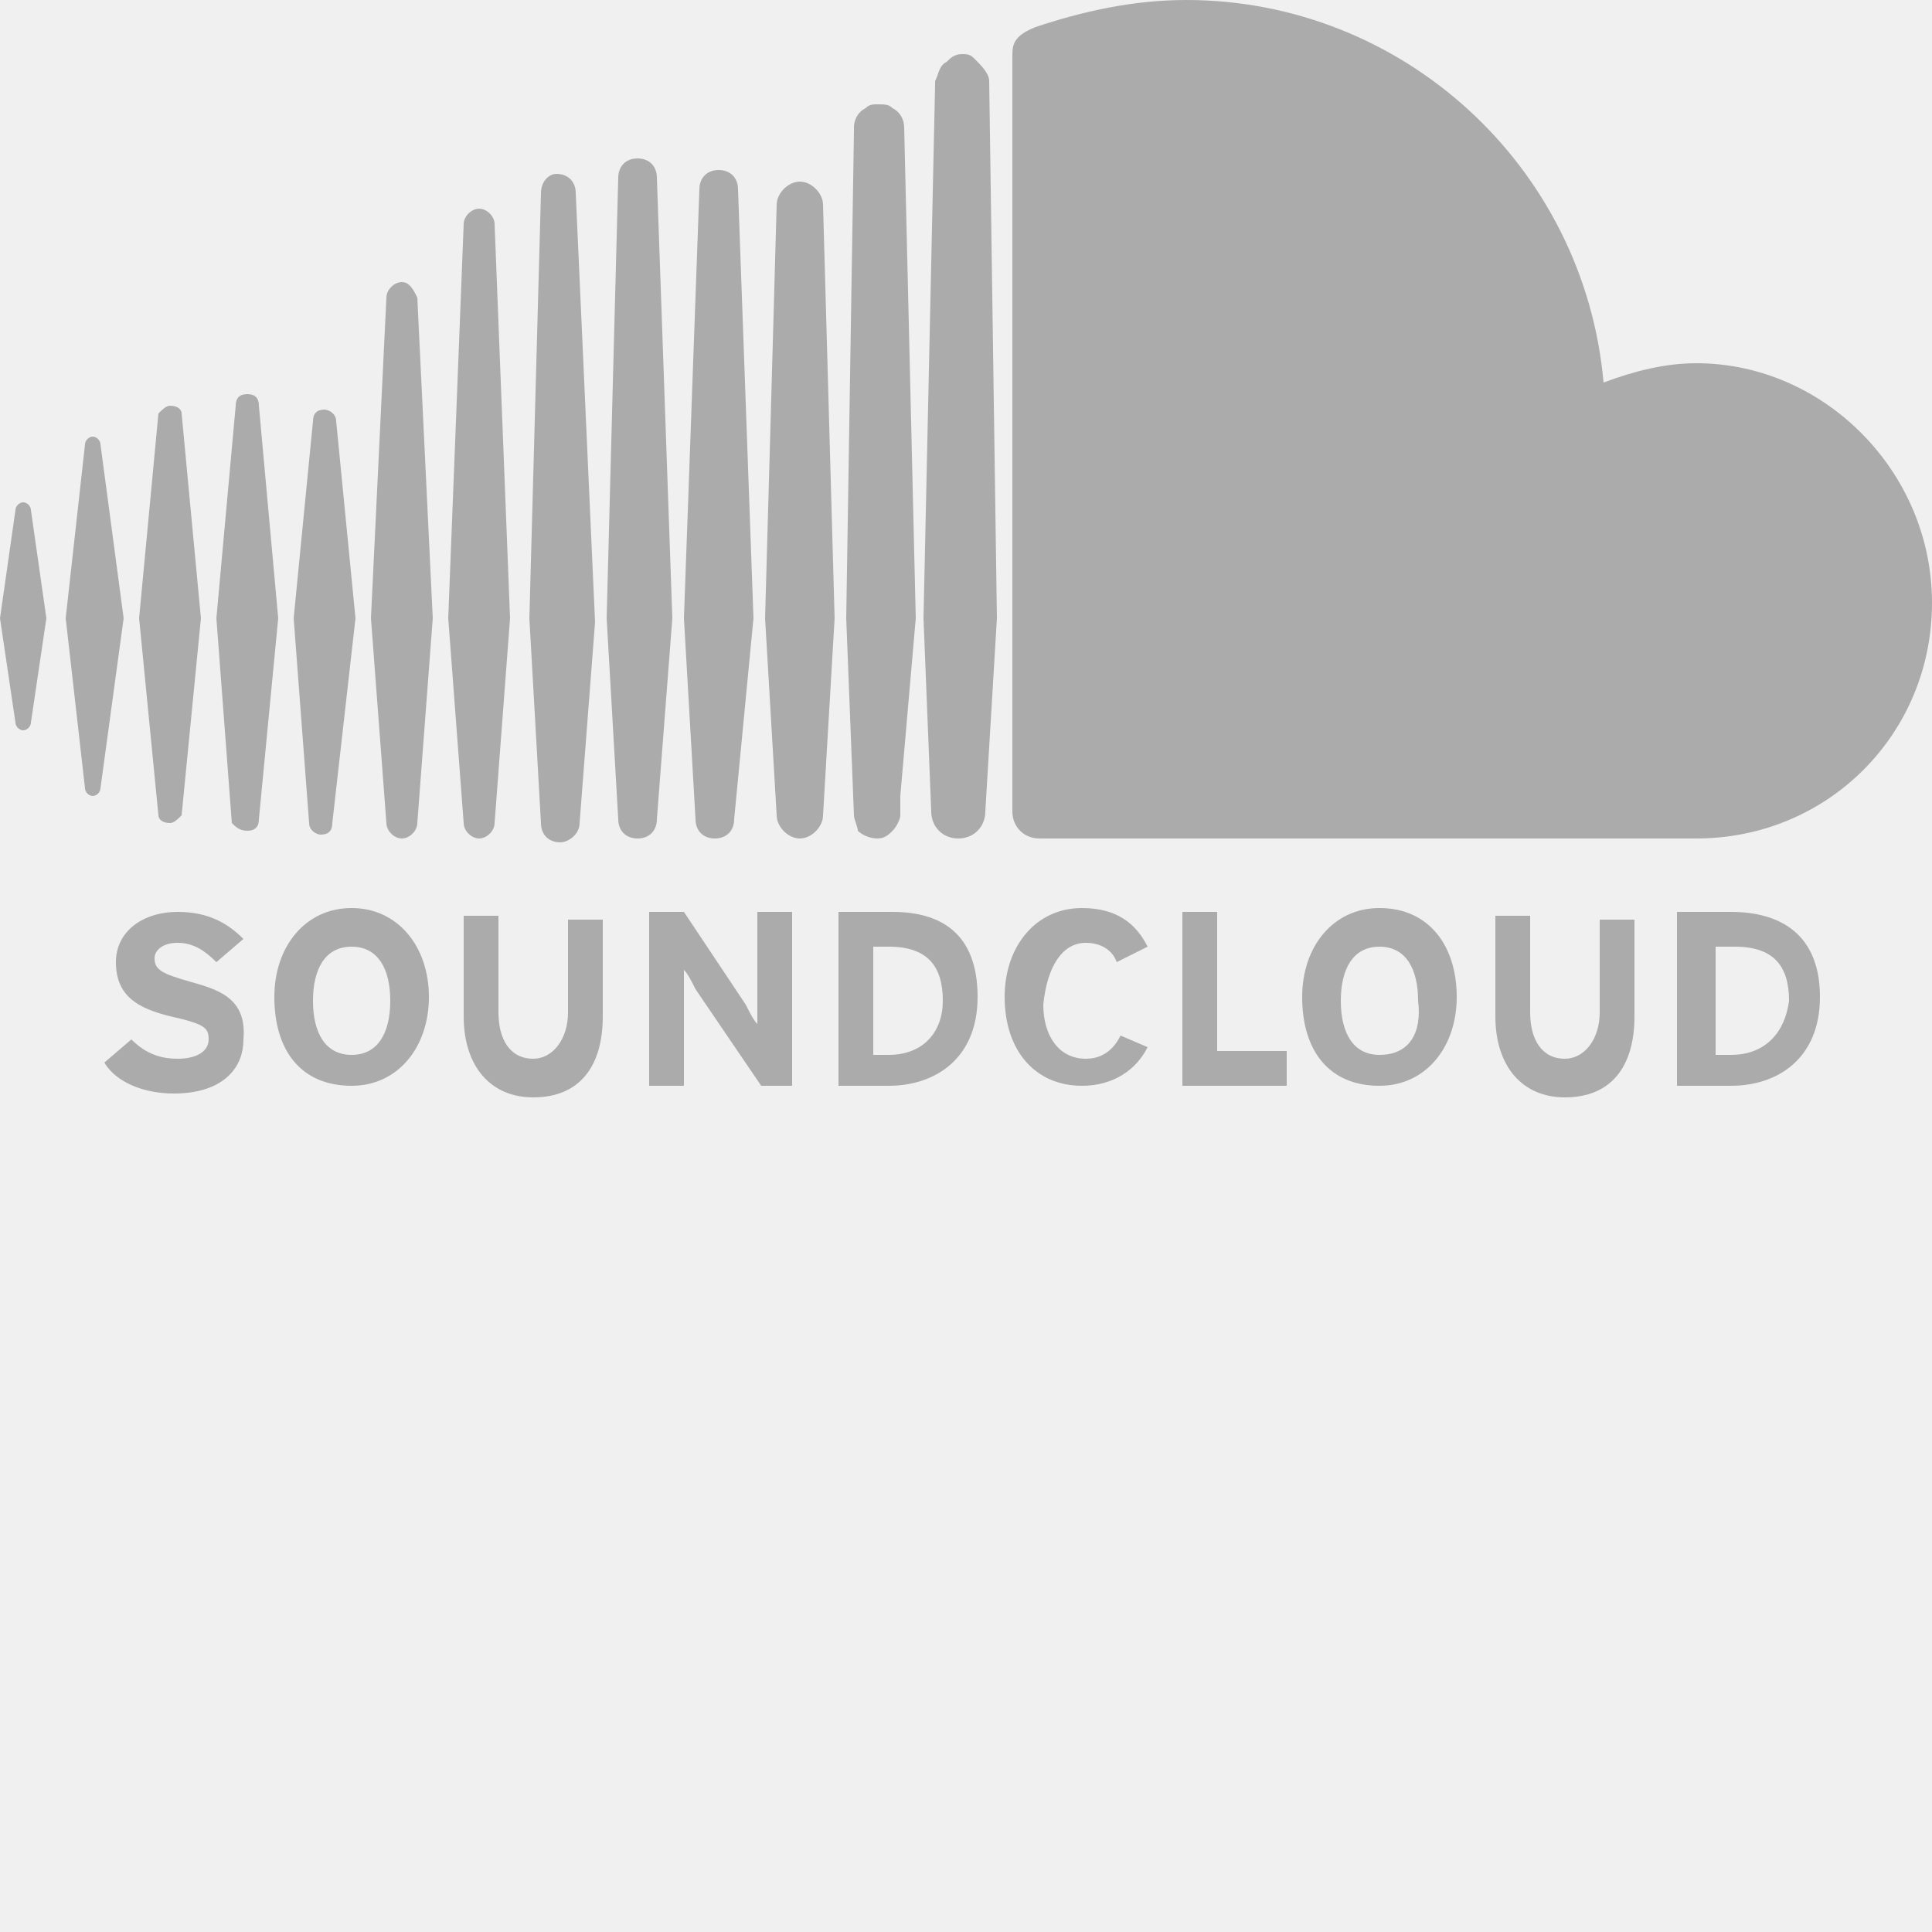
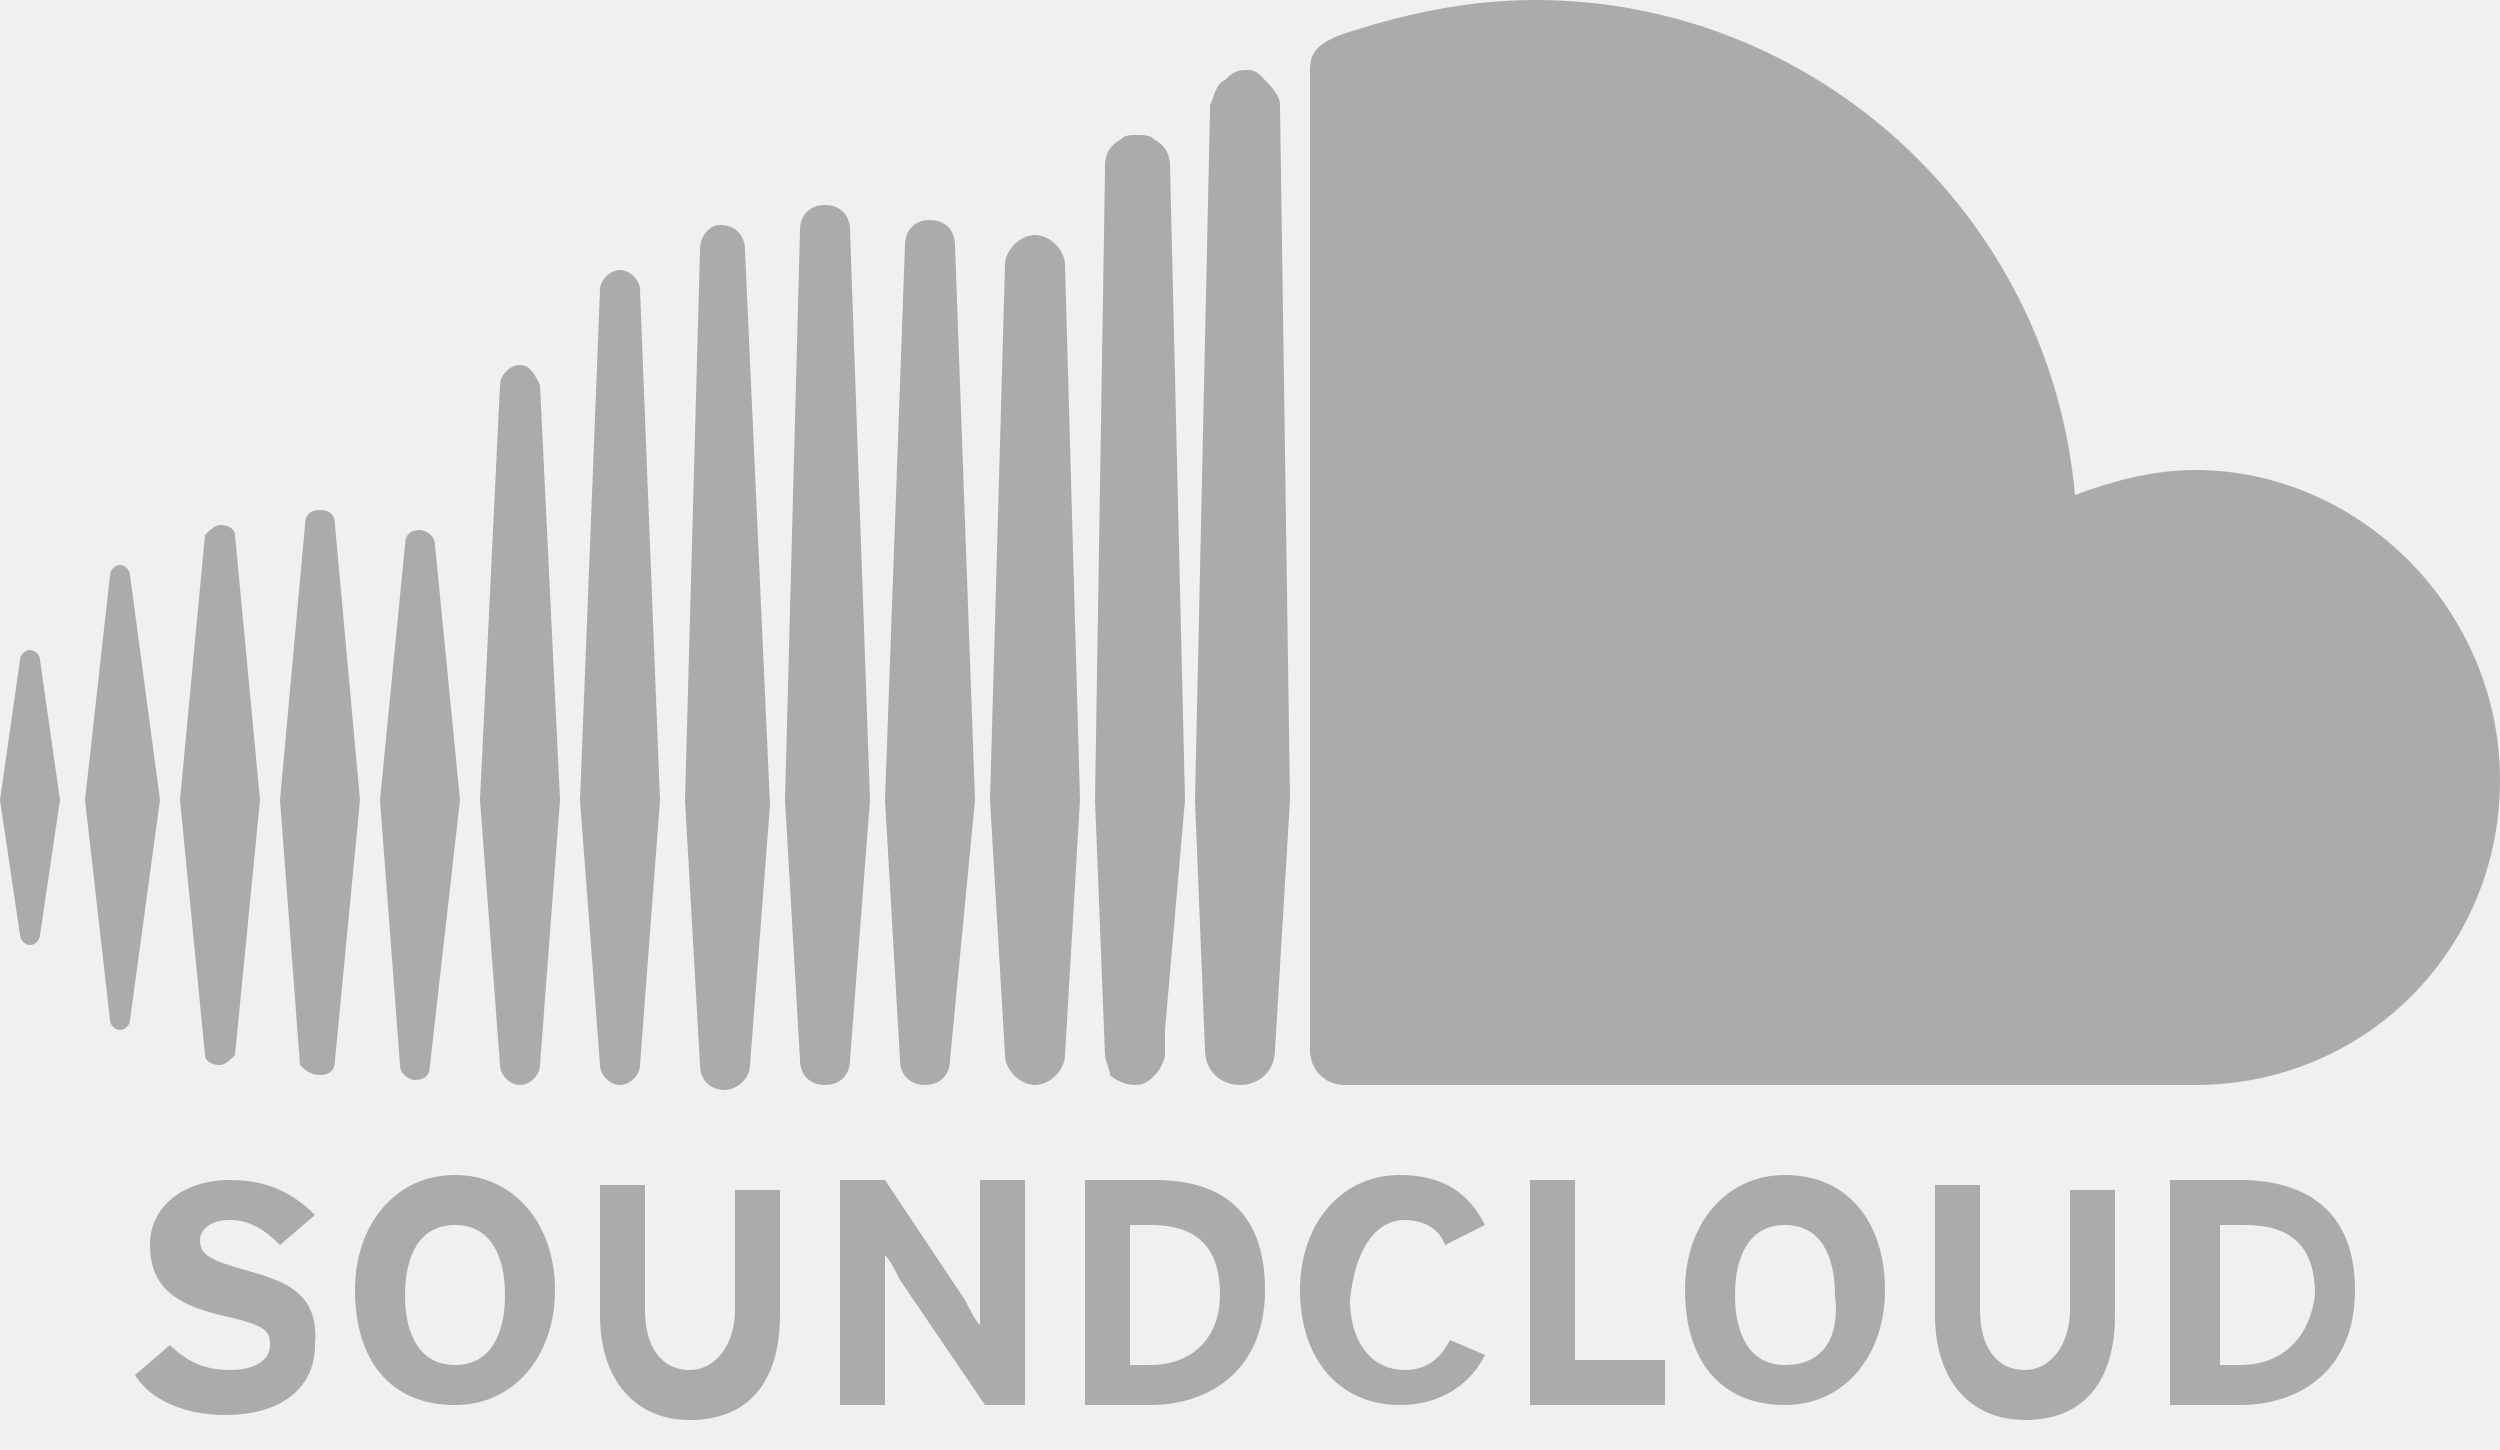
- <svg xmlns="http://www.w3.org/2000/svg" version="1.1" x="0px" y="0px" viewBox="0 0 50 50" style="enable-background:new 0 0 50 50;" xml:space="preserve">
-   <style type="text/css">
- 	.st0{display:none;}
- 	.st1{display:inline;}
- 	.st2{fill:#FFFFFF;}
- 	.st3{fill:#ABABAB;}
- 	.st4{fill:url(#SVGID_1_);}
- 	.st5{fill:url(#SVGID_2_);}
- 	.st6{fill:url(#SVGID_3_);}
- 	.st7{fill:url(#SVGID_4_);}
- 	.st8{fill:url(#SVGID_5_);}
- 	.st9{fill:url(#SVGID_6_);}
- 	.st10{fill:url(#SVGID_7_);}
- 	.st11{fill:url(#SVGID_8_);}
- 	.st12{fill:url(#SVGID_9_);}
- 	.st13{fill:url(#SVGID_10_);}
- 	.st14{fill:url(#SVGID_11_);}
- 	.st15{fill:url(#SVGID_12_);}
- 	.st16{fill:url(#SVGID_13_);}
- 	.st17{fill:url(#SVGID_14_);}
- 	.st18{fill:url(#SVGID_15_);}
- 	.st19{fill:url(#SVGID_16_);}
- 	.st20{fill:url(#SVGID_17_);}
- 	.st21{fill:url(#SVGID_18_);}
- 	.st22{fill:url(#SVGID_19_);}
- 	.st23{fill:url(#SVGID_20_);}
- 	.st24{fill:#F04923;}
- </style>
-   <g id="XMLID_2_" class="st0">
-     <g id="Lozenge_2_" class="st1">
-       <g>
-         <path class="st2" d="M49.5,7.6c0,0-0.5-3.4-2-5c-1.9-2-4-2-5-2.1C35.5,0,25,0,25,0h0c0,0-10.5,0-17.5,0.5c-1,0.1-3.1,0.1-5,2.1     c-1.5,1.5-2,5-2,5S0,11.6,0,15.7v3.8c0,4,0.5,8.1,0.5,8.1s0.5,3.4,2,5c1.9,2,4.4,1.9,5.5,2.1c4,0.4,17,0.5,17,0.5     s10.5,0,17.5-0.5c1-0.1,3.1-0.1,5-2.1c1.5-1.5,2-5,2-5s0.5-4,0.5-8.1v-3.8C50,11.6,49.5,7.6,49.5,7.6z M19.8,24.1l0-14l13.5,7     L19.8,24.1z" />
-       </g>
-     </g>
-   </g>
-   <g id="XMLID_1_">
-     <g>
-       <polygon class="st3" points="23.4,21.1 23.4,21.1 23.4,21.1   " />
-       <path class="st3" d="M21.6,16L21.3,5.3c0-0.3-0.3-0.6-0.6-0.6c-0.3,0-0.6,0.3-0.6,0.6L19.8,16l0.3,5.1c0,0.3,0.3,0.6,0.6,0.6    c0.3,0,0.6-0.3,0.6-0.6v0L21.6,16z" />
-       <path class="st3" d="M19.5,16L19.1,4.9c0-0.3-0.2-0.5-0.5-0.5c-0.3,0-0.5,0.2-0.5,0.5L17.7,16l0.3,5.2c0,0.3,0.2,0.5,0.5,0.5    c0.3,0,0.5-0.2,0.5-0.5v0L19.5,16z" />
-       <circle class="st3" cx="23.4" cy="21.1" r="0" />
-       <polygon class="st3" points="23.4,21.1 23.4,21.1 23.4,21.1   " />
-       <polygon class="st3" points="14.9,21.2 14.9,21.2 14.9,21.2   " />
-       <path class="st3" d="M14.9,5c0-0.3-0.2-0.5-0.5-0.5C14.2,4.5,14,4.7,14,5l-0.3,11l0.3,5.3c0,0.3,0.2,0.5,0.5,0.5    c0.2,0,0.5-0.2,0.5-0.5l0.4-5.2L14.9,5z" />
-       <polygon class="st3" points="17,21.2 17,21.2 17,21.2   " />
-       <path class="st3" d="M17,4.6c0-0.3-0.2-0.5-0.5-0.5c-0.3,0-0.5,0.2-0.5,0.5L15.7,16l0.3,5.2c0,0.3,0.2,0.5,0.5,0.5    c0.3,0,0.5-0.2,0.5-0.5l0.4-5.2L17,4.6z" />
-       <path class="st3" d="M6.4,21.5c0.2,0,0.3-0.1,0.3-0.3L7.2,16l-0.5-5.5c0-0.2-0.1-0.3-0.3-0.3c-0.2,0-0.3,0.1-0.3,0.3L5.6,16    l0.4,5.3C6.1,21.4,6.2,21.5,6.4,21.5z" />
-       <path class="st3" d="M23.7,16L23.4,3.3c0-0.2-0.1-0.4-0.3-0.5c-0.1-0.1-0.2-0.1-0.4-0.1c-0.1,0-0.2,0-0.3,0.1    c-0.2,0.1-0.3,0.3-0.3,0.5l0,0.1L21.9,16c0,0,0.2,5.1,0.2,5.1c0,0,0,0,0,0c0,0.1,0.1,0.3,0.1,0.4c0.1,0.1,0.3,0.2,0.5,0.2    c0.2,0,0.3-0.1,0.4-0.2c0.1-0.1,0.2-0.3,0.2-0.4l0-0.5L23.7,16z" />
-       <path class="st3" d="M8.7,10.9c0-0.2-0.2-0.3-0.3-0.3c-0.2,0-0.3,0.1-0.3,0.3L7.6,16L8,21.3c0,0.2,0.2,0.3,0.3,0.3    c0.2,0,0.3-0.1,0.3-0.3L9.2,16L8.7,10.9z" />
-       <path class="st3" d="M10.4,7.3c-0.2,0-0.4,0.2-0.4,0.4L9.6,16l0.4,5.3c0,0.2,0.2,0.4,0.4,0.4c0.2,0,0.4-0.2,0.4-0.4v0l0.4-5.3    l-0.4-8.3C10.7,7.5,10.6,7.3,10.4,7.3z" />
-       <path class="st3" d="M12.8,21.3L12.8,21.3l0.4-5.3L12.8,5.8c0-0.2-0.2-0.4-0.4-0.4c-0.2,0-0.4,0.2-0.4,0.4L11.6,16l0.4,5.3    c0,0.2,0.2,0.4,0.4,0.4C12.6,21.7,12.8,21.5,12.8,21.3z" />
-       <polygon class="st3" points="8.7,21.3 8.7,21.3 8.7,21.3   " />
-       <path class="st3" d="M25.2,1.5c-0.1-0.1-0.2-0.1-0.3-0.1c-0.2,0-0.3,0.1-0.4,0.2c-0.2,0.1-0.2,0.3-0.3,0.5l0,0.1L23.9,16l0.1,2.5    l0.1,2.5c0,0.4,0.3,0.7,0.7,0.7c0.4,0,0.7-0.3,0.7-0.7v0v0l0.3-5v0L25.6,2.1C25.6,1.9,25.4,1.7,25.2,1.5z" />
-       <path class="st3" d="M0.6,18.9c0.1,0,0.2-0.1,0.2-0.2L1.2,16l-0.4-2.8c0-0.1-0.1-0.2-0.2-0.2c-0.1,0-0.2,0.1-0.2,0.2L0,16l0.4,2.7    C0.4,18.8,0.5,18.9,0.6,18.9z" />
-       <path class="st3" d="M2.4,20.6c0.1,0,0.2-0.1,0.2-0.2L3.2,16l-0.6-4.5c0-0.1-0.1-0.2-0.2-0.2c-0.1,0-0.2,0.1-0.2,0.2    c0,0-0.5,4.5-0.5,4.5l0.5,4.4C2.2,20.5,2.3,20.6,2.4,20.6z" />
-       <path class="st3" d="M4.4,21.3c0.1,0,0.2-0.1,0.3-0.2L5.2,16l-0.5-5.3c0-0.1-0.1-0.2-0.3-0.2c-0.1,0-0.2,0.1-0.3,0.2    c0,0-0.5,5.3-0.5,5.3l0.5,5.1C4.1,21.2,4.2,21.3,4.4,21.3z" />
-       <path class="st3" d="M43.9,9.4c-0.8,0-1.6,0.2-2.4,0.5C41,4.3,36.3,0,30.7,0c-1.4,0-2.7,0.3-3.9,0.7c-0.5,0.2-0.6,0.4-0.6,0.7V21    c0,0.4,0.3,0.7,0.7,0.7c0,0,17,0,17,0c3.4,0,6.1-2.7,6.1-6.1C50,12.2,47.2,9.4,43.9,9.4z" />
-       <path class="st3" d="M4.9,25.4C4.2,25.2,4,25.1,4,24.8c0-0.2,0.2-0.4,0.6-0.4c0.4,0,0.7,0.2,1,0.5l0.7-0.6    c-0.4-0.4-0.9-0.7-1.7-0.7c-0.9,0-1.6,0.5-1.6,1.3c0,0.9,0.6,1.2,1.4,1.4c0.9,0.2,1,0.3,1,0.6c0,0.3-0.3,0.5-0.8,0.5    c-0.4,0-0.8-0.1-1.2-0.5l-0.7,0.6c0.3,0.5,1,0.8,1.8,0.8c1.2,0,1.8-0.6,1.8-1.4C6.4,25.8,5.6,25.6,4.9,25.4z M9.1,23.5    c-1.2,0-2,1-2,2.3c0,1.4,0.7,2.3,2,2.3c1.2,0,2-1,2-2.3C11.1,24.5,10.3,23.5,9.1,23.5z M9.1,27.3c-0.7,0-1-0.6-1-1.4    c0-0.8,0.3-1.4,1-1.4c0.7,0,1,0.6,1,1.4C10.1,26.7,9.8,27.3,9.1,27.3z M14.7,26.2c0,0.7-0.4,1.2-0.9,1.2c-0.6,0-0.9-0.5-0.9-1.2    v-2.5H12v2.6c0,1.3,0.7,2.1,1.8,2.1c1.2,0,1.8-0.8,1.8-2.1v-2.5h-0.9V26.2z M19.6,25.5c0,0.3,0,0.8,0,1c-0.1-0.1-0.2-0.3-0.3-0.5    l-1.6-2.4h-0.9v4.5h0.9v-2c0-0.3,0-0.8,0-1c0.1,0.1,0.2,0.3,0.3,0.5l1.7,2.5h0.8v-4.5h-0.9V25.5z M23.1,23.6h-1.4v4.5H23    c1.2,0,2.3-0.7,2.3-2.3C25.3,24.2,24.4,23.6,23.1,23.6z M23,27.3h-0.4v-2.8H23c1,0,1.4,0.5,1.4,1.4C24.4,26.7,23.9,27.3,23,27.3z     M28.1,24.4c0.4,0,0.7,0.2,0.8,0.5l0.8-0.4c-0.3-0.6-0.8-1-1.7-1c-1.2,0-2,1-2,2.3c0,1.4,0.8,2.3,2,2.3c0.8,0,1.4-0.4,1.7-1    L29,26.8c-0.2,0.4-0.5,0.6-0.9,0.6c-0.7,0-1.1-0.6-1.1-1.4C27.1,25,27.5,24.4,28.1,24.4z M31.5,23.6h-0.9v4.5h2.7v-0.9h-1.8V23.6z     M35.7,23.5c-1.2,0-2,1-2,2.3c0,1.4,0.7,2.3,2,2.3c1.2,0,2-1,2-2.3C37.7,24.5,37,23.5,35.7,23.5z M35.7,27.3c-0.7,0-1-0.6-1-1.4    c0-0.8,0.3-1.4,1-1.4c0.7,0,1,0.6,1,1.4C36.8,26.7,36.5,27.3,35.7,27.3z M41.4,26.2c0,0.7-0.4,1.2-0.9,1.2c-0.6,0-0.9-0.5-0.9-1.2    v-2.5h-0.9v2.6c0,1.3,0.7,2.1,1.8,2.1c1.2,0,1.8-0.8,1.8-2.1v-2.5h-0.9V26.2z M44.8,23.6h-1.4v4.5h1.4c1.2,0,2.3-0.7,2.3-2.3    C47.1,24.2,46.1,23.6,44.8,23.6z M44.8,27.3h-0.4v-2.8h0.5c1,0,1.4,0.5,1.4,1.4C46.2,26.7,45.7,27.3,44.8,27.3z" />
-     </g>
-   </g>
-   <g id="XMLID_3_" class="st0">
-     <g class="st1">
-       <linearGradient id="SVGID_1_" gradientUnits="userSpaceOnUse" x1="23.416" y1="14.823" x2="23.416" y2="27.317">
-         <stop offset="0" style="stop-color:#F6871F" />
-         <stop offset="0.205" style="stop-color:#F58120" />
-         <stop offset="0.538" style="stop-color:#F37021" />
-         <stop offset="0.954" style="stop-color:#F04E23" />
-         <stop offset="1" style="stop-color:#F04923" />
-       </linearGradient>
-       <polygon class="st4" points="23.4,21.1 23.4,21.1 23.4,21.1   " />
-       <linearGradient id="SVGID_2_" gradientUnits="userSpaceOnUse" x1="20.689" y1="-3.555726e-06" x2="20.689" y2="21.714">
-         <stop offset="0" style="stop-color:#F6871F" />
-         <stop offset="0.205" style="stop-color:#F58120" />
-         <stop offset="0.538" style="stop-color:#F37021" />
-         <stop offset="0.954" style="stop-color:#F04E23" />
-         <stop offset="1" style="stop-color:#F04923" />
-       </linearGradient>
-       <path class="st5" d="M21.6,16L21.3,5.3c0-0.3-0.3-0.6-0.6-0.6c-0.3,0-0.6,0.3-0.6,0.6L19.8,16l0.3,5.1c0,0.3,0.3,0.6,0.6,0.6    c0.3,0,0.6-0.3,0.6-0.6v0L21.6,16z" />
-       <linearGradient id="SVGID_3_" gradientUnits="userSpaceOnUse" x1="18.597" y1="-5.728024e-06" x2="18.597" y2="21.714">
-         <stop offset="0" style="stop-color:#F6871F" />
-         <stop offset="0.205" style="stop-color:#F58120" />
-         <stop offset="0.538" style="stop-color:#F37021" />
-         <stop offset="0.954" style="stop-color:#F04E23" />
-         <stop offset="1" style="stop-color:#F04923" />
-       </linearGradient>
-       <path class="st6" d="M19.5,16L19.1,4.9c0-0.3-0.2-0.5-0.5-0.5c-0.3,0-0.5,0.2-0.5,0.5L17.7,16l0.3,5.2c0,0.3,0.2,0.5,0.5,0.5    c0.3,0,0.5-0.2,0.5-0.5v0L19.5,16z" />
-       <linearGradient id="SVGID_4_" gradientUnits="userSpaceOnUse" x1="23.416" y1="1.779133e-02" x2="23.416" y2="17.105">
-         <stop offset="0" style="stop-color:#F6871F" />
-         <stop offset="0.205" style="stop-color:#F58120" />
-         <stop offset="0.538" style="stop-color:#F37021" />
-         <stop offset="0.954" style="stop-color:#F04E23" />
-         <stop offset="1" style="stop-color:#F04923" />
-       </linearGradient>
-       <circle class="st7" cx="23.4" cy="21.1" r="0" />
-       <linearGradient id="SVGID_5_" gradientUnits="userSpaceOnUse" x1="23.416" y1="14.272" x2="23.416" y2="27.869">
-         <stop offset="0" style="stop-color:#F6871F" />
-         <stop offset="0.205" style="stop-color:#F58120" />
-         <stop offset="0.538" style="stop-color:#F37021" />
-         <stop offset="0.954" style="stop-color:#F04E23" />
-         <stop offset="1" style="stop-color:#F04923" />
-       </linearGradient>
-       <polygon class="st8" points="23.4,21.1 23.4,21.1 23.4,21.1   " />
-       <linearGradient id="SVGID_6_" gradientUnits="userSpaceOnUse" x1="14.905" y1="-1.344677e-02" x2="14.905" y2="21.714">
-         <stop offset="0" style="stop-color:#F6871F" />
-         <stop offset="0.205" style="stop-color:#F58120" />
-         <stop offset="0.538" style="stop-color:#F37021" />
-         <stop offset="0.954" style="stop-color:#F04E23" />
-         <stop offset="1" style="stop-color:#F04923" />
-       </linearGradient>
-       <polygon class="st9" points="14.9,21.2 14.9,21.2 14.9,21.2   " />
-       <linearGradient id="SVGID_7_" gradientUnits="userSpaceOnUse" x1="14.463" y1="-8.667368e-06" x2="14.463" y2="21.714">
-         <stop offset="0" style="stop-color:#F6871F" />
-         <stop offset="0.205" style="stop-color:#F58120" />
-         <stop offset="0.538" style="stop-color:#F37021" />
-         <stop offset="0.954" style="stop-color:#F04E23" />
-         <stop offset="1" style="stop-color:#F04923" />
-       </linearGradient>
-       <path class="st10" d="M14.9,5c0-0.3-0.2-0.5-0.5-0.5C14.2,4.5,14,4.7,14,5l-0.3,11l0.3,5.3c0,0.3,0.2,0.5,0.5,0.5    c0.2,0,0.5-0.2,0.5-0.5l0.4-5.2L14.9,5z" />
-       <linearGradient id="SVGID_8_" gradientUnits="userSpaceOnUse" x1="17.009" y1="4.948407e-03" x2="17.009" y2="21.713">
-         <stop offset="0" style="stop-color:#F6871F" />
-         <stop offset="0.205" style="stop-color:#F58120" />
-         <stop offset="0.538" style="stop-color:#F37021" />
-         <stop offset="0.954" style="stop-color:#F04E23" />
-         <stop offset="1" style="stop-color:#F04923" />
-       </linearGradient>
-       <polygon class="st11" points="17,21.2 17,21.2 17,21.2   " />
-       <linearGradient id="SVGID_9_" gradientUnits="userSpaceOnUse" x1="16.522" y1="-5.080900e-06" x2="16.522" y2="21.714">
-         <stop offset="0" style="stop-color:#F6871F" />
-         <stop offset="0.205" style="stop-color:#F58120" />
-         <stop offset="0.538" style="stop-color:#F37021" />
-         <stop offset="0.954" style="stop-color:#F04E23" />
-         <stop offset="1" style="stop-color:#F04923" />
-       </linearGradient>
-       <path class="st12" d="M17,4.6c0-0.3-0.2-0.5-0.5-0.5c-0.3,0-0.5,0.2-0.5,0.5L15.7,16l0.3,5.2c0,0.3,0.2,0.5,0.5,0.5    c0.3,0,0.5-0.2,0.5-0.5l0.4-5.2L17,4.6z" />
-       <linearGradient id="SVGID_10_" gradientUnits="userSpaceOnUse" x1="6.389" y1="-1.098619e-05" x2="6.389" y2="21.714">
-         <stop offset="0" style="stop-color:#F6871F" />
-         <stop offset="0.205" style="stop-color:#F58120" />
-         <stop offset="0.538" style="stop-color:#F37021" />
-         <stop offset="0.954" style="stop-color:#F04E23" />
-         <stop offset="1" style="stop-color:#F04923" />
-       </linearGradient>
-       <path class="st13" d="M6.4,21.5c0.2,0,0.3-0.1,0.3-0.3L7.2,16l-0.5-5.5c0-0.2-0.1-0.3-0.3-0.3c-0.2,0-0.3,0.1-0.3,0.3L5.6,16    l0.4,5.3C6.1,21.4,6.2,21.5,6.4,21.5z" />
-       <linearGradient id="SVGID_11_" gradientUnits="userSpaceOnUse" x1="22.796" y1="7.326989e-07" x2="22.796" y2="21.714">
-         <stop offset="0" style="stop-color:#F6871F" />
-         <stop offset="0.205" style="stop-color:#F58120" />
-         <stop offset="0.538" style="stop-color:#F37021" />
-         <stop offset="0.954" style="stop-color:#F04E23" />
-         <stop offset="1" style="stop-color:#F04923" />
-       </linearGradient>
-       <path class="st14" d="M23.7,16L23.4,3.3c0-0.2-0.1-0.4-0.3-0.5c-0.1-0.1-0.2-0.1-0.4-0.1c-0.1,0-0.2,0-0.3,0.1    c-0.2,0.1-0.3,0.3-0.3,0.5l0,0.1L21.9,16c0,0,0.2,5.1,0.2,5.1c0,0,0,0,0,0c0,0.1,0.1,0.3,0.1,0.4c0.1,0.1,0.3,0.2,0.5,0.2    c0.2,0,0.3-0.1,0.4-0.2c0.1-0.1,0.2-0.3,0.2-0.4l0-0.5L23.7,16z" />
-       <linearGradient id="SVGID_12_" gradientUnits="userSpaceOnUse" x1="8.383" y1="1.896082e-06" x2="8.383" y2="21.714">
-         <stop offset="0" style="stop-color:#F6871F" />
-         <stop offset="0.205" style="stop-color:#F58120" />
-         <stop offset="0.538" style="stop-color:#F37021" />
-         <stop offset="0.954" style="stop-color:#F04E23" />
-         <stop offset="1" style="stop-color:#F04923" />
-       </linearGradient>
-       <path class="st15" d="M8.7,10.9c0-0.2-0.2-0.3-0.3-0.3c-0.2,0-0.3,0.1-0.3,0.3L7.6,16L8,21.3c0,0.2,0.2,0.3,0.3,0.3    c0.2,0,0.3-0.1,0.3-0.3L9.2,16L8.7,10.9z" />
-       <linearGradient id="SVGID_13_" gradientUnits="userSpaceOnUse" x1="10.394" y1="-7.034214e-06" x2="10.394" y2="21.714">
-         <stop offset="0" style="stop-color:#F6871F" />
-         <stop offset="0.205" style="stop-color:#F58120" />
-         <stop offset="0.538" style="stop-color:#F37021" />
-         <stop offset="0.954" style="stop-color:#F04E23" />
-         <stop offset="1" style="stop-color:#F04923" />
-       </linearGradient>
-       <path class="st16" d="M10.4,7.3c-0.2,0-0.4,0.2-0.4,0.4L9.6,16l0.4,5.3c0,0.2,0.2,0.4,0.4,0.4c0.2,0,0.4-0.2,0.4-0.4v0l0.4-5.3    l-0.4-8.3C10.7,7.5,10.6,7.3,10.4,7.3z" />
-       <linearGradient id="SVGID_14_" gradientUnits="userSpaceOnUse" x1="12.39" y1="-1.295213e-05" x2="12.39" y2="21.714">
-         <stop offset="0" style="stop-color:#F6871F" />
-         <stop offset="0.205" style="stop-color:#F58120" />
-         <stop offset="0.538" style="stop-color:#F37021" />
-         <stop offset="0.954" style="stop-color:#F04E23" />
-         <stop offset="1" style="stop-color:#F04923" />
-       </linearGradient>
-       <path class="st17" d="M12.8,21.3L12.8,21.3l0.4-5.3L12.8,5.8c0-0.2-0.2-0.4-0.4-0.4c-0.2,0-0.4,0.2-0.4,0.4L11.6,16l0.4,5.3    c0,0.2,0.2,0.4,0.4,0.4C12.6,21.7,12.8,21.5,12.8,21.3z" />
-       <linearGradient id="SVGID_15_" gradientUnits="userSpaceOnUse" x1="8.692" y1="17.258" x2="8.692" y2="25.343">
-         <stop offset="0" style="stop-color:#F6871F" />
-         <stop offset="0.205" style="stop-color:#F58120" />
-         <stop offset="0.538" style="stop-color:#F37021" />
-         <stop offset="0.954" style="stop-color:#F04E23" />
-         <stop offset="1" style="stop-color:#F04923" />
-       </linearGradient>
-       <polygon class="st18" points="8.7,21.3 8.7,21.3 8.7,21.3   " />
-       <linearGradient id="SVGID_16_" gradientUnits="userSpaceOnUse" x1="24.893" y1="3.137861e-06" x2="24.893" y2="21.714">
-         <stop offset="0" style="stop-color:#F6871F" />
-         <stop offset="0.205" style="stop-color:#F58120" />
-         <stop offset="0.538" style="stop-color:#F37021" />
-         <stop offset="0.954" style="stop-color:#F04E23" />
-         <stop offset="1" style="stop-color:#F04923" />
-       </linearGradient>
-       <path class="st19" d="M25.2,1.5c-0.1-0.1-0.2-0.1-0.3-0.1c-0.2,0-0.3,0.1-0.4,0.2c-0.2,0.1-0.2,0.3-0.3,0.5l0,0.1L23.9,16l0.1,2.5    l0.1,2.5c0,0.4,0.3,0.7,0.7,0.7c0.4,0,0.7-0.3,0.7-0.7v0v0l0.3-5v0L25.6,2.1C25.6,1.9,25.4,1.7,25.2,1.5z" />
-       <linearGradient id="SVGID_17_" gradientUnits="userSpaceOnUse" x1="0.6" y1="-3.656377e-06" x2="0.6" y2="21.714">
-         <stop offset="0" style="stop-color:#F6871F" />
-         <stop offset="0.205" style="stop-color:#F58120" />
-         <stop offset="0.538" style="stop-color:#F37021" />
-         <stop offset="0.954" style="stop-color:#F04E23" />
-         <stop offset="1" style="stop-color:#F04923" />
-       </linearGradient>
-       <path class="st20" d="M0.6,18.9c0.1,0,0.2-0.1,0.2-0.2L1.2,16l-0.4-2.8c0-0.1-0.1-0.2-0.2-0.2c-0.1,0-0.2,0.1-0.2,0.2L0,16    l0.4,2.7C0.4,18.8,0.5,18.9,0.6,18.9z" />
-       <linearGradient id="SVGID_18_" gradientUnits="userSpaceOnUse" x1="2.448" y1="-1.409728e-05" x2="2.448" y2="21.714">
-         <stop offset="0" style="stop-color:#F6871F" />
-         <stop offset="0.205" style="stop-color:#F58120" />
-         <stop offset="0.538" style="stop-color:#F37021" />
-         <stop offset="0.954" style="stop-color:#F04E23" />
-         <stop offset="1" style="stop-color:#F04923" />
-       </linearGradient>
-       <path class="st21" d="M2.4,20.6c0.1,0,0.2-0.1,0.2-0.2L3.2,16l-0.6-4.5c0-0.1-0.1-0.2-0.2-0.2c-0.1,0-0.2,0.1-0.2,0.2    c0,0-0.5,4.5-0.5,4.5l0.5,4.4C2.2,20.5,2.3,20.6,2.4,20.6z" />
-       <linearGradient id="SVGID_19_" gradientUnits="userSpaceOnUse" x1="4.411" y1="-3.618450e-06" x2="4.411" y2="21.714">
-         <stop offset="0" style="stop-color:#F6871F" />
-         <stop offset="0.205" style="stop-color:#F58120" />
-         <stop offset="0.538" style="stop-color:#F37021" />
-         <stop offset="0.954" style="stop-color:#F04E23" />
-         <stop offset="1" style="stop-color:#F04923" />
-       </linearGradient>
-       <path class="st22" d="M4.4,21.3c0.1,0,0.2-0.1,0.3-0.2L5.2,16l-0.5-5.3c0-0.1-0.1-0.2-0.3-0.2c-0.1,0-0.2,0.1-0.3,0.2    c0,0-0.5,5.3-0.5,5.3l0.5,5.1C4.1,21.2,4.2,21.3,4.4,21.3z" />
-       <linearGradient id="SVGID_20_" gradientUnits="userSpaceOnUse" x1="38.069" y1="0" x2="38.069" y2="21.683">
-         <stop offset="0" style="stop-color:#F7941D" />
-         <stop offset="0" style="stop-color:#F78E1E" />
-         <stop offset="0" style="stop-color:#F6871F" />
-         <stop offset="0.206" style="stop-color:#F58120" />
-         <stop offset="0.541" style="stop-color:#F36F21" />
-         <stop offset="0.963" style="stop-color:#F04D23" />
-         <stop offset="1" style="stop-color:#F04923" />
-       </linearGradient>
-       <path class="st23" d="M43.9,9.4c-0.8,0-1.6,0.2-2.4,0.5C41,4.3,36.3,0,30.7,0c-1.4,0-2.7,0.3-3.9,0.7c-0.5,0.2-0.6,0.4-0.6,0.7V21    c0,0.4,0.3,0.7,0.7,0.7c0,0,17,0,17,0c3.4,0,6.1-2.7,6.1-6.1C50,12.2,47.2,9.4,43.9,9.4z" />
-       <path class="st24" d="M4.9,25.4C4.2,25.2,4,25.1,4,24.8c0-0.2,0.2-0.4,0.6-0.4c0.4,0,0.7,0.2,1,0.5l0.7-0.6    c-0.4-0.4-0.9-0.7-1.7-0.7c-0.9,0-1.6,0.5-1.6,1.3c0,0.9,0.6,1.2,1.4,1.4c0.9,0.2,1,0.3,1,0.6c0,0.3-0.3,0.5-0.8,0.5    c-0.4,0-0.8-0.1-1.2-0.5l-0.7,0.6c0.3,0.5,1,0.8,1.8,0.8c1.2,0,1.8-0.6,1.8-1.4C6.4,25.8,5.6,25.6,4.9,25.4z M9.1,23.5    c-1.2,0-2,1-2,2.3c0,1.4,0.7,2.3,2,2.3c1.2,0,2-1,2-2.3C11.1,24.5,10.3,23.5,9.1,23.5z M9.1,27.3c-0.7,0-1-0.6-1-1.4    c0-0.8,0.3-1.4,1-1.4c0.7,0,1,0.6,1,1.4C10.1,26.7,9.8,27.3,9.1,27.3z M14.7,26.2c0,0.7-0.4,1.2-0.9,1.2c-0.6,0-0.9-0.5-0.9-1.2    v-2.5H12v2.6c0,1.3,0.7,2.1,1.8,2.1c1.2,0,1.8-0.8,1.8-2.1v-2.5h-0.9V26.2z M19.6,25.5c0,0.3,0,0.8,0,1c-0.1-0.1-0.2-0.3-0.3-0.5    l-1.6-2.4h-0.9v4.5h0.9v-2c0-0.3,0-0.8,0-1c0.1,0.1,0.2,0.3,0.3,0.5l1.7,2.5h0.8v-4.5h-0.9V25.5z M23.1,23.6h-1.4v4.5H23    c1.2,0,2.3-0.7,2.3-2.3C25.3,24.2,24.4,23.6,23.1,23.6z M23,27.3h-0.4v-2.8H23c1,0,1.4,0.5,1.4,1.4C24.4,26.7,23.9,27.3,23,27.3z     M28.1,24.4c0.4,0,0.7,0.2,0.8,0.5l0.8-0.4c-0.3-0.6-0.8-1-1.7-1c-1.2,0-2,1-2,2.3c0,1.4,0.8,2.3,2,2.3c0.8,0,1.4-0.4,1.7-1    L29,26.8c-0.2,0.4-0.5,0.6-0.9,0.6c-0.7,0-1.1-0.6-1.1-1.4C27.1,25,27.5,24.4,28.1,24.4z M31.5,23.6h-0.9v4.5h2.7v-0.9h-1.8V23.6z     M35.7,23.5c-1.2,0-2,1-2,2.3c0,1.4,0.7,2.3,2,2.3c1.2,0,2-1,2-2.3C37.7,24.5,37,23.5,35.7,23.5z M35.7,27.3c-0.7,0-1-0.6-1-1.4    c0-0.8,0.3-1.4,1-1.4c0.7,0,1,0.6,1,1.4C36.8,26.7,36.5,27.3,35.7,27.3z M41.4,26.2c0,0.7-0.4,1.2-0.9,1.2c-0.6,0-0.9-0.5-0.9-1.2    v-2.5h-0.9v2.6c0,1.3,0.7,2.1,1.8,2.1c1.2,0,1.8-0.8,1.8-2.1v-2.5h-0.9V26.2z M44.8,23.6h-1.4v4.5h1.4c1.2,0,2.3-0.7,2.3-2.3    C47.1,24.2,46.1,23.6,44.8,23.6z M44.8,27.3h-0.4v-2.8h0.5c1,0,1.4,0.5,1.4,1.4C46.2,26.7,45.7,27.3,44.8,27.3z" />
-     </g>
-   </g>
+ <svg xmlns="http://www.w3.org/2000/svg" width="50" height="29" viewBox="0 0 50 29">
+   <path fill="#ABABAB" d="M21.6 16L21.3 5.3C21.3 5 21 4.7 20.7 4.7 20.4 4.7 20.1 5 20.1 5.3L19.8 16 20.1 21.1C20.1 21.4 20.4 21.7 20.7 21.7 21 21.7 21.3 21.4 21.3 21.1L21.3 21.1 21.6 16zM19.5 16L19.1 4.9C19.1 4.6 18.9 4.4 18.6 4.4 18.3 4.4 18.1 4.6 18.1 4.9L17.7 16 18 21.2C18 21.5 18.2 21.7 18.5 21.7 18.8 21.7 19 21.5 19 21.2L19 21.2 19.5 16zM14.9 5C14.9 4.7 14.7 4.5 14.4 4.5 14.2 4.5 14 4.7 14 5L13.7 16 14 21.3C14 21.6 14.2 21.8 14.5 21.8 14.7 21.8 15 21.6 15 21.3L15.4 16.1 14.9 5zM17 4.6C17 4.3 16.8 4.1 16.5 4.1 16.2 4.1 16 4.3 16 4.6L15.7 16 16 21.2C16 21.5 16.2 21.7 16.5 21.7 16.8 21.7 17 21.5 17 21.2L17.4 16 17 4.6zM6.4 21.5C6.6 21.5 6.7 21.4 6.7 21.2L7.2 16 6.7 10.5C6.7 10.3 6.6 10.2 6.4 10.2 6.2 10.2 6.1 10.3 6.1 10.5L5.6 16 6 21.3C6.1 21.4 6.2 21.5 6.4 21.5zM23.7 16L23.4 3.3C23.4 3.1 23.3 2.9 23.1 2.8 23 2.7 22.9 2.7 22.7 2.7 22.6 2.7 22.5 2.7 22.4 2.8 22.2 2.9 22.1 3.1 22.1 3.3L22.1 3.4 21.9 16C21.9 16 22.1 21.1 22.1 21.1 22.1 21.1 22.1 21.1 22.1 21.1 22.1 21.2 22.2 21.4 22.2 21.5 22.3 21.6 22.5 21.7 22.7 21.7 22.9 21.7 23 21.6 23.1 21.5 23.2 21.4 23.3 21.2 23.3 21.1L23.3 20.6 23.7 16zM8.7 10.9C8.7 10.7 8.5 10.6 8.4 10.6 8.2 10.6 8.1 10.7 8.1 10.9L7.6 16 8 21.3C8 21.5 8.2 21.6 8.3 21.6 8.5 21.6 8.6 21.5 8.6 21.3L9.2 16 8.7 10.9zM10.4 7.3C10.2 7.3 10 7.5 10 7.7L9.6 16 10 21.3C10 21.5 10.2 21.7 10.4 21.7 10.6 21.7 10.8 21.5 10.8 21.3L10.8 21.3 11.2 16 10.8 7.7C10.7 7.5 10.6 7.3 10.4 7.3zM12.8 21.3L12.8 21.3 13.2 16 12.8 5.8C12.8 5.6 12.6 5.4 12.4 5.4 12.2 5.4 12 5.6 12 5.8L11.6 16 12 21.3C12 21.5 12.2 21.7 12.4 21.7 12.6 21.7 12.8 21.5 12.8 21.3zM25.2 1.5C25.1 1.4 25 1.4 24.9 1.4 24.7 1.4 24.6 1.5 24.5 1.6 24.3 1.7 24.3 1.9 24.2 2.1L24.2 2.2 23.9 16 24 18.5 24.1 21C24.1 21.4 24.4 21.7 24.8 21.7 25.2 21.7 25.5 21.4 25.5 21L25.5 21 25.5 21 25.8 16 25.8 16 25.6 2.1C25.6 1.9 25.4 1.7 25.2 1.5zM.6 18.9C.7 18.9.8 18.8.8 18.7L1.2 16 .8 13.2C.8 13.1.7 13 .6 13 .5 13 .4 13.1.4 13.2L0 16 .4 18.7C.4 18.8.5 18.9.6 18.9zM2.4 20.6C2.5 20.6 2.6 20.5 2.6 20.4L3.2 16 2.6 11.5C2.6 11.4 2.5 11.3 2.4 11.3 2.3 11.3 2.2 11.4 2.2 11.5 2.2 11.5 1.7 16 1.7 16L2.2 20.4C2.2 20.5 2.3 20.6 2.4 20.6zM4.4 21.3C4.5 21.3 4.6 21.2 4.7 21.1L5.2 16 4.7 10.7C4.7 10.6 4.6 10.5 4.4 10.5 4.3 10.5 4.2 10.6 4.1 10.7 4.1 10.7 3.6 16 3.6 16L4.1 21.1C4.1 21.2 4.2 21.3 4.4 21.3zM43.9 9.4C43.1 9.4 42.3 9.6 41.5 9.9 41 4.3 36.3 0 30.7 0 29.3 0 28 .3 26.8.7 26.3.9 26.2 1.1 26.2 1.4L26.2 21C26.2 21.4 26.5 21.7 26.9 21.7 26.9 21.7 43.9 21.7 43.9 21.7 47.3 21.7 50 19 50 15.6 50 12.2 47.2 9.4 43.9 9.4zM4.9 25.4C4.2 25.2 4 25.1 4 24.8 4 24.6 4.2 24.4 4.6 24.4 5 24.4 5.3 24.6 5.6 24.9L6.3 24.3C5.9 23.9 5.4 23.6 4.6 23.6 3.7 23.6 3 24.1 3 24.9 3 25.8 3.6 26.1 4.4 26.3 5.3 26.5 5.4 26.6 5.4 26.9 5.4 27.2 5.1 27.4 4.6 27.4 4.2 27.4 3.8 27.3 3.4 26.9L2.7 27.5C3 28 3.7 28.3 4.5 28.3 5.7 28.3 6.3 27.7 6.3 26.9 6.4 25.8 5.6 25.6 4.9 25.4zM9.1 23.5C7.9 23.5 7.1 24.5 7.1 25.8 7.1 27.2 7.8 28.1 9.1 28.1 10.3 28.1 11.1 27.1 11.1 25.8 11.1 24.5 10.3 23.5 9.1 23.5zM9.1 27.3C8.4 27.3 8.1 26.7 8.1 25.9 8.1 25.1 8.4 24.5 9.1 24.5 9.8 24.5 10.1 25.1 10.1 25.9 10.1 26.7 9.8 27.3 9.1 27.3zM14.7 26.2C14.7 26.9 14.3 27.4 13.8 27.4 13.2 27.4 12.9 26.9 12.9 26.2L12.9 23.7 12 23.7 12 26.3C12 27.6 12.7 28.4 13.8 28.4 15 28.4 15.6 27.6 15.6 26.3L15.6 23.8 14.7 23.8 14.7 26.2 14.7 26.2zM19.6 25.5C19.6 25.8 19.6 26.3 19.6 26.5 19.5 26.4 19.4 26.2 19.3 26L17.7 23.6 16.8 23.6 16.8 28.1 17.7 28.1 17.7 26.1C17.7 25.8 17.7 25.3 17.7 25.1 17.8 25.2 17.9 25.4 18 25.6L19.7 28.1 20.5 28.1 20.5 23.6 19.6 23.6 19.6 25.5zM23.1 23.6L21.7 23.6 21.7 28.1 23 28.1C24.2 28.1 25.3 27.4 25.3 25.8 25.3 24.2 24.4 23.6 23.1 23.6zM23 27.3L22.6 27.3 22.6 24.5 23 24.5C24 24.5 24.4 25 24.4 25.9 24.4 26.7 23.9 27.3 23 27.3zM28.1 24.4C28.5 24.4 28.8 24.6 28.9 24.9L29.7 24.5C29.4 23.9 28.9 23.5 28 23.5 26.8 23.5 26 24.5 26 25.8 26 27.2 26.8 28.1 28 28.1 28.8 28.1 29.4 27.7 29.7 27.1L29 26.8C28.8 27.2 28.5 27.4 28.1 27.4 27.4 27.4 27 26.8 27 26 27.1 25 27.5 24.4 28.1 24.4zM31.5 23.6L30.6 23.6 30.6 28.1 33.3 28.1 33.3 27.2 31.5 27.2 31.5 23.6 31.5 23.6zM35.7 23.5C34.5 23.5 33.7 24.5 33.7 25.8 33.7 27.2 34.4 28.1 35.7 28.1 36.9 28.1 37.7 27.1 37.7 25.8 37.7 24.5 37 23.5 35.7 23.5zM35.7 27.3C35 27.3 34.7 26.7 34.7 25.9 34.7 25.1 35 24.5 35.7 24.5 36.4 24.5 36.7 25.1 36.7 25.9 36.8 26.7 36.5 27.3 35.7 27.3zM41.4 26.2C41.4 26.9 41 27.4 40.5 27.4 39.9 27.4 39.6 26.9 39.6 26.2L39.6 23.7 38.7 23.7 38.7 26.3C38.7 27.6 39.4 28.4 40.5 28.4 41.7 28.4 42.3 27.6 42.3 26.3L42.3 23.8 41.4 23.8 41.4 26.2zM44.8 23.6L43.4 23.6 43.4 28.1 44.8 28.1C46 28.1 47.1 27.4 47.1 25.8 47.1 24.2 46.1 23.6 44.8 23.6zM44.8 27.3L44.4 27.3 44.4 24.5 44.9 24.5C45.9 24.5 46.3 25 46.3 25.9 46.2 26.7 45.7 27.3 44.8 27.3z" />
</svg>
